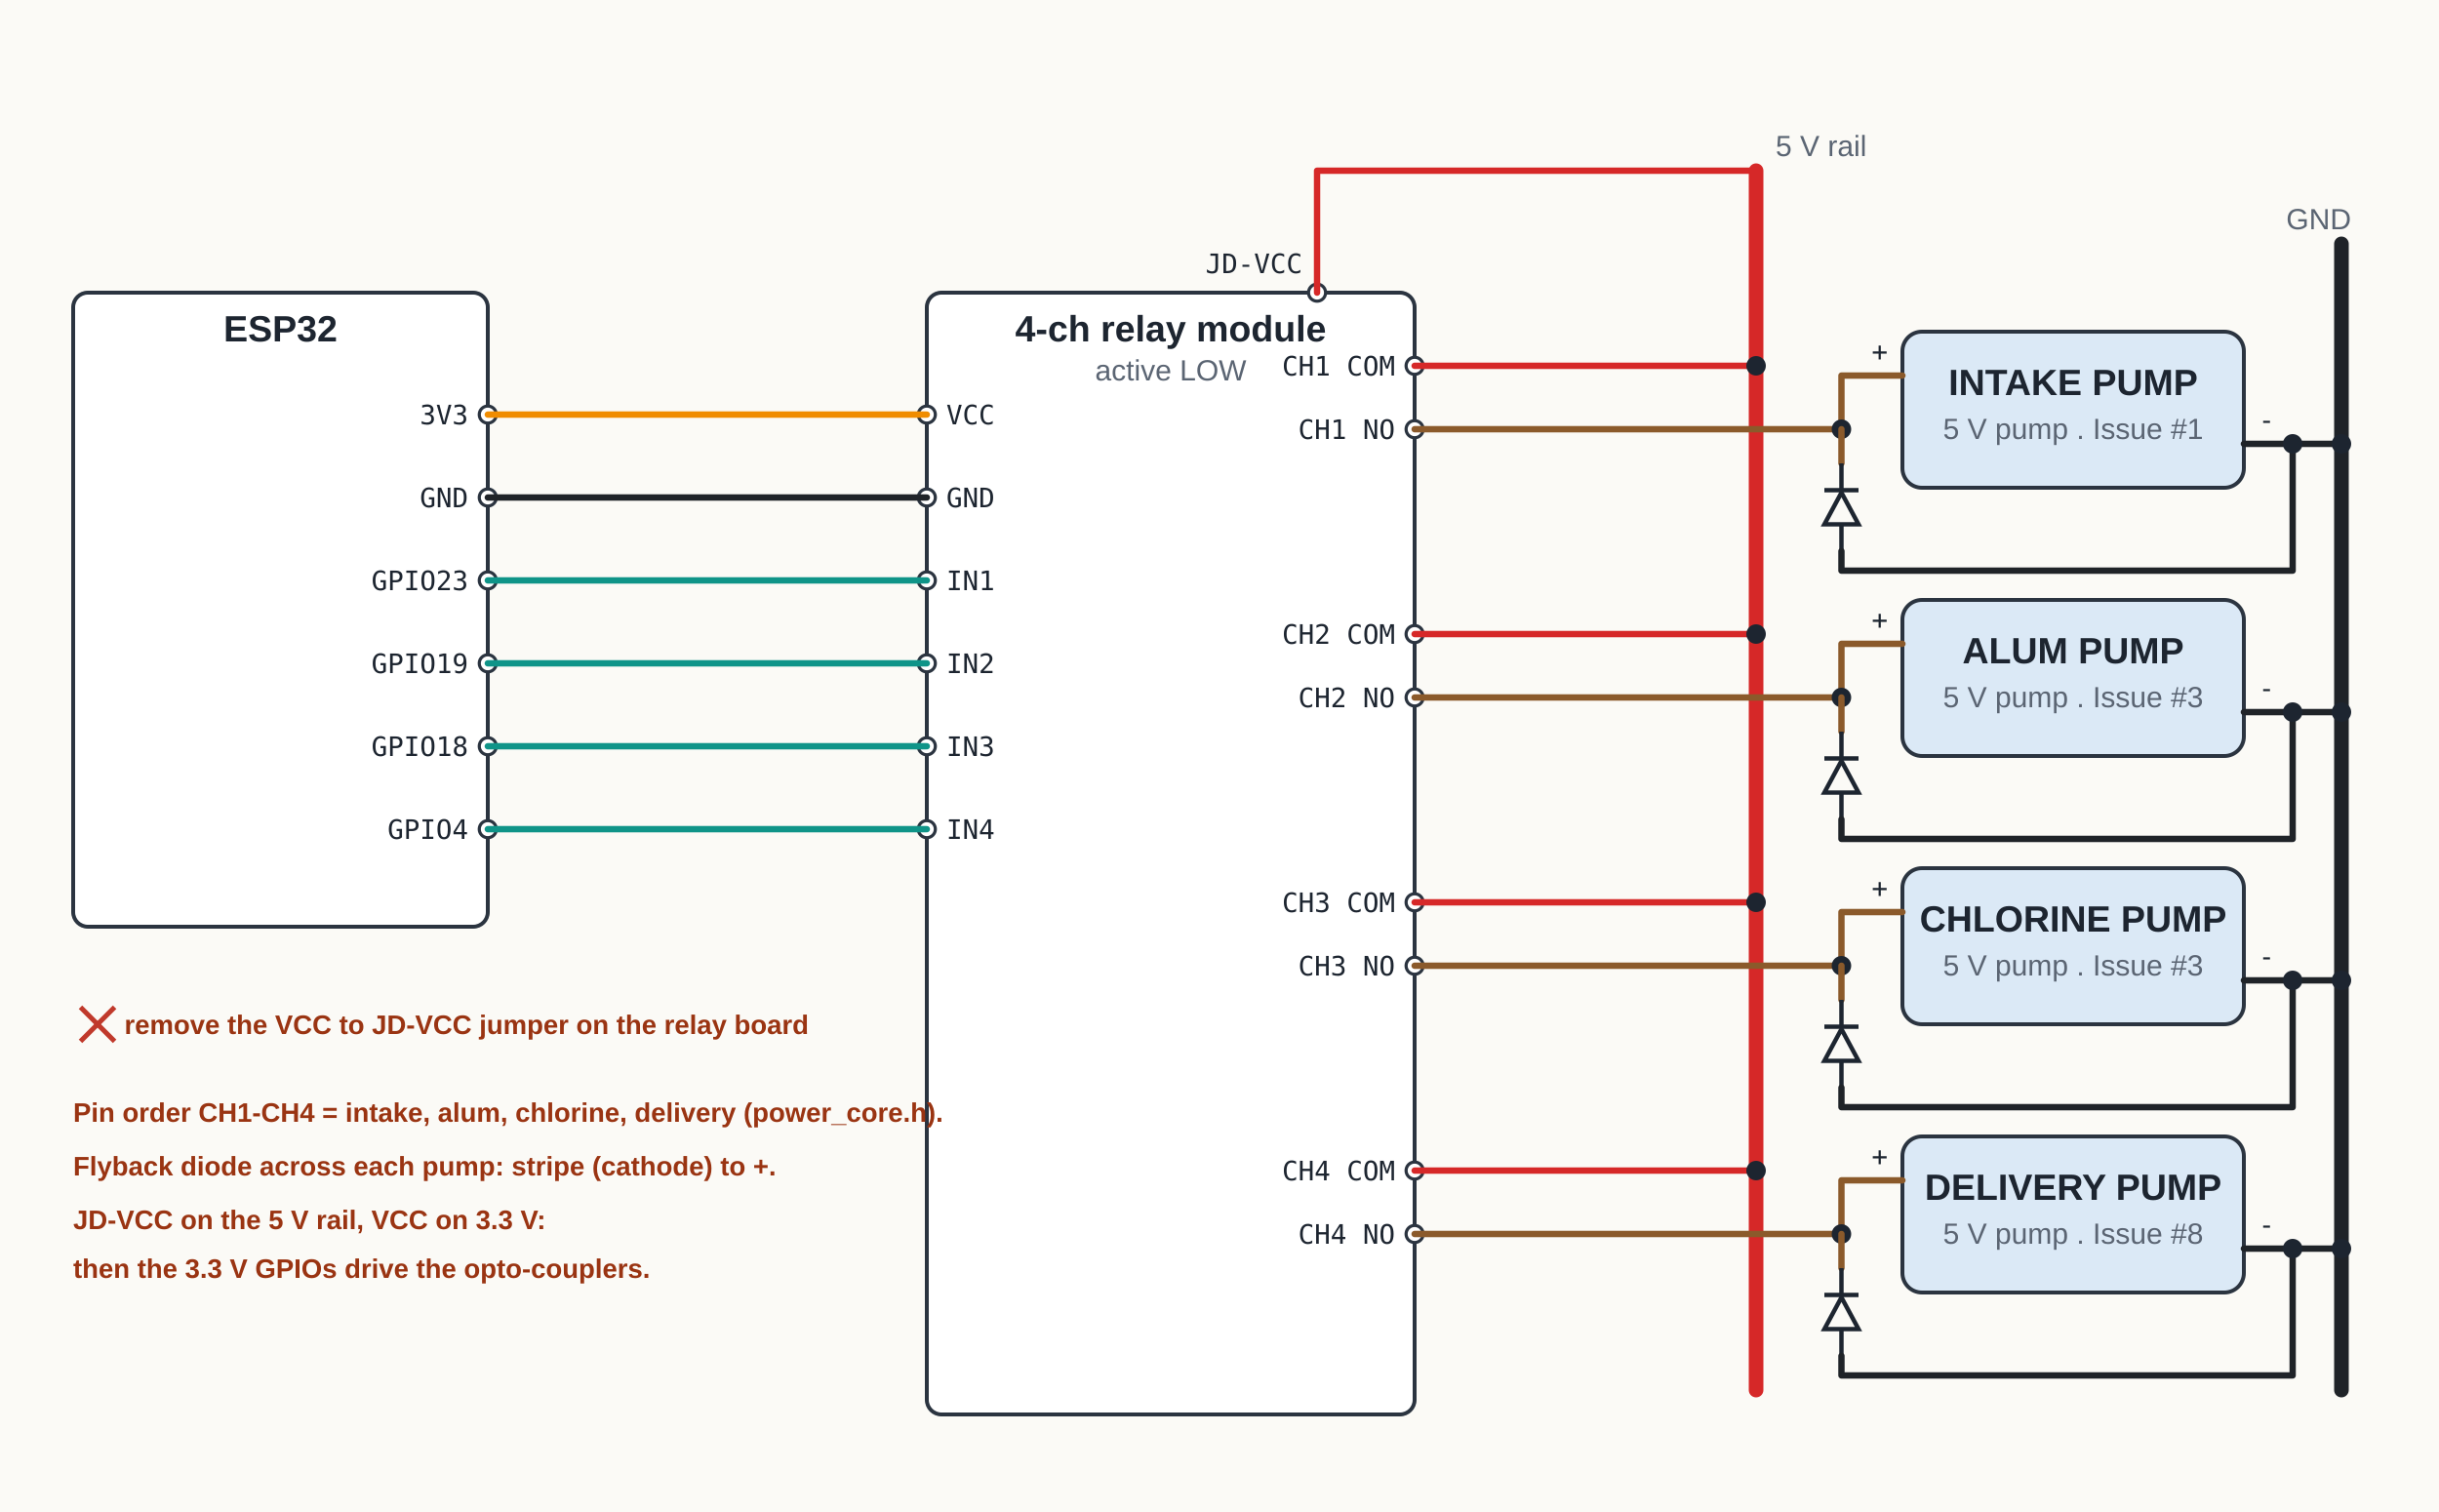
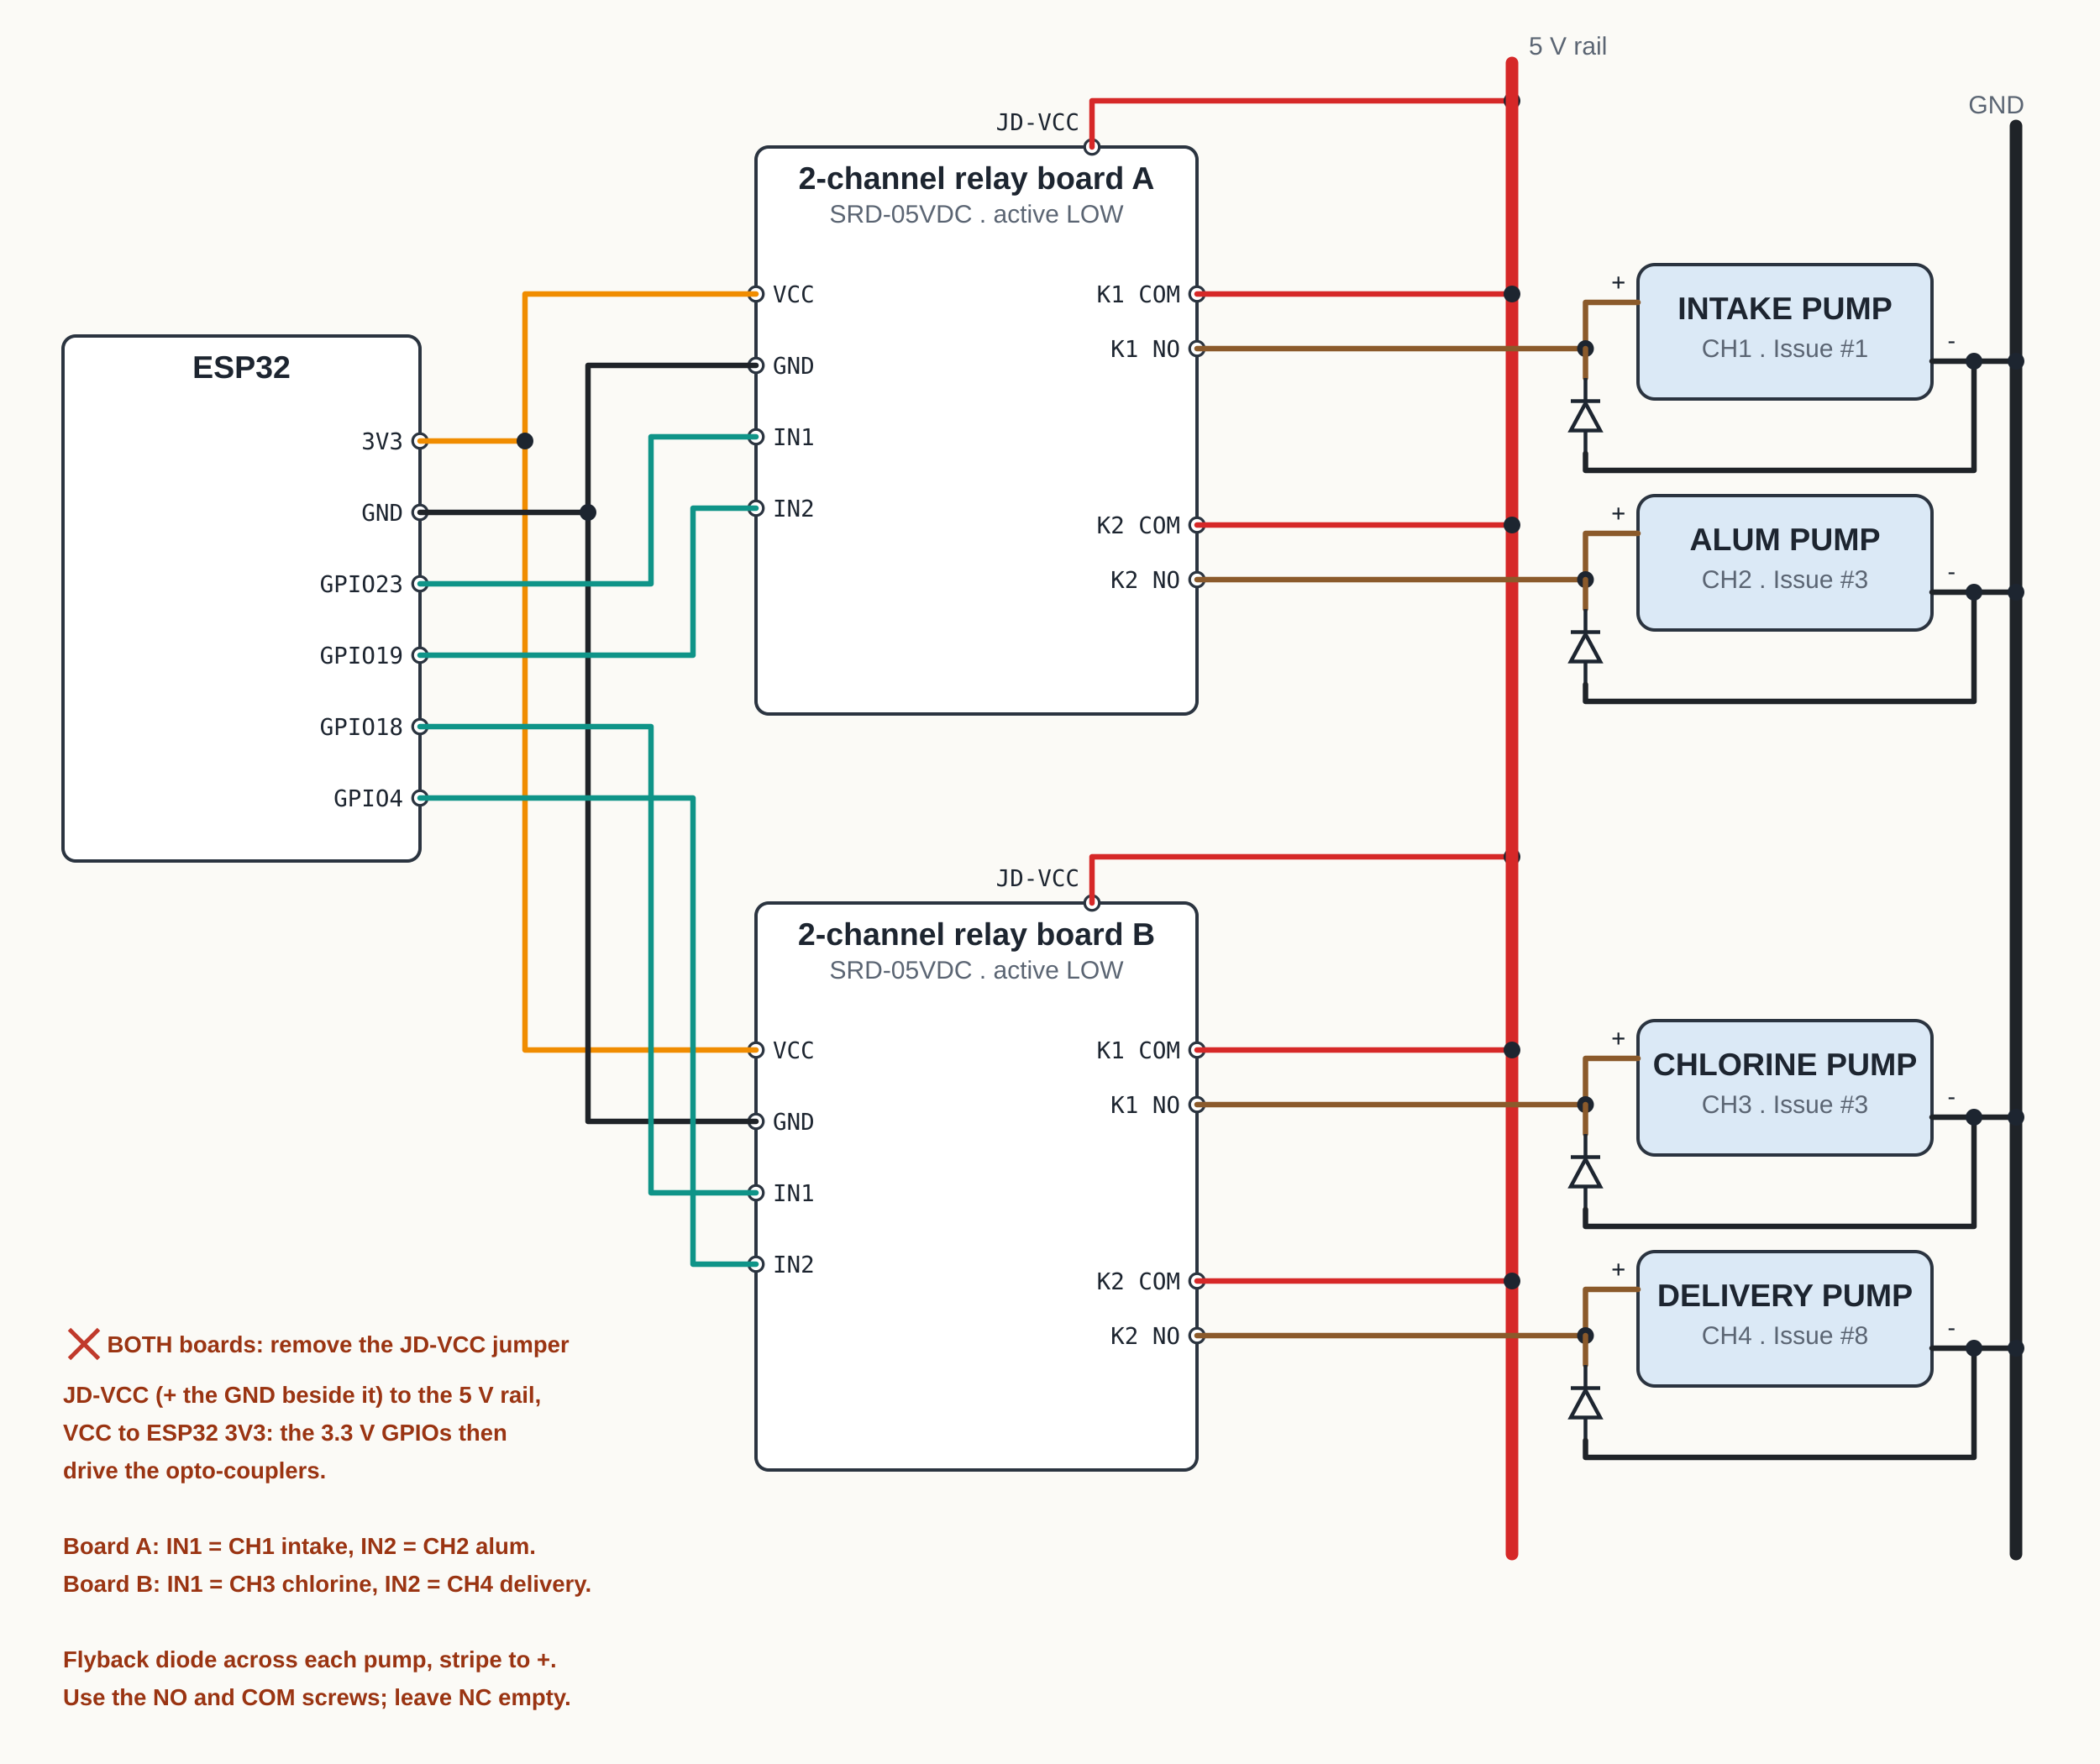
- <svg xmlns="http://www.w3.org/2000/svg" viewBox="0 0 1000 620" role="img" aria-label="Relays: ESP32 to 4-channel relay module to four pumps">
+ <svg xmlns="http://www.w3.org/2000/svg" viewBox="0 0 1000 840" role="img" aria-label="Relays: ESP32 to two 2-channel relay boards to four pumps">
  <style>
.paper{fill:#fbfaf6}.box{fill:#ffffff;stroke:#2b3440;stroke-width:1.6}.box2{fill:#eef3f7;stroke:#2b3440;stroke-width:1.6}
.t{font:600 15px 'Barlow Condensed','Arial Narrow',Arial,sans-serif;fill:#1d2530}.s{font:12px 'Source Sans 3',Arial,sans-serif;fill:#5b6573}
.p{font:500 11px 'JetBrains Mono',Consolas,monospace;fill:#1d2530}.n{font:600 11px 'Source Sans 3',Arial,sans-serif;fill:#9a3412}
.w{fill:none;stroke-width:2.6;stroke-linejoin:round;stroke-linecap:round}.bus{stroke-width:6}
.w5{stroke:#d62828}.wg{stroke:#1f2328}.w33{stroke:#f08c00}.wp{stroke:#7b3fbf}.wd{stroke:#1c64d1}.wr{stroke:#0f9488}
.ws{stroke:#d9a400}.wf{stroke:#2f9e44}.wm{stroke:#8b5a2b}.wa{stroke:#7a8494}
.dot{fill:#1d2530}.pin{fill:#ffffff;stroke:#2b3440;stroke-width:1.3}.sym{fill:none;stroke:#1d2530;stroke-width:1.8}
.mot{fill:#f6e7a8;stroke:#2b3440;stroke-width:1.6}.pump{fill:#dbe9f6;stroke:#2b3440;stroke-width:1.6}.x{stroke:#c0392b;stroke-width:2}
</style>
-   <rect width="1000" height="620" class="paper" />
-   <rect x="30" y="120" width="170" height="260" rx="6" class="box" />
-   <text x="115.0" y="140" class="t" text-anchor="middle">ESP32</text>
-   <circle cx="200" cy="170" r="3.5" class="pin" />
-   <text x="192" y="174" class="p" text-anchor="end">3V3</text>
-   <circle cx="200" cy="204" r="3.5" class="pin" />
-   <text x="192" y="208" class="p" text-anchor="end">GND</text>
-   <circle cx="200" cy="238" r="3.5" class="pin" />
-   <text x="192" y="242" class="p" text-anchor="end">GPIO23</text>
-   <circle cx="200" cy="272" r="3.5" class="pin" />
-   <text x="192" y="276" class="p" text-anchor="end">GPIO19</text>
-   <circle cx="200" cy="306" r="3.5" class="pin" />
-   <text x="192" y="310" class="p" text-anchor="end">GPIO18</text>
-   <circle cx="200" cy="340" r="3.5" class="pin" />
-   <text x="192" y="344" class="p" text-anchor="end">GPIO4</text>
-   <rect x="380" y="120" width="200" height="460" rx="6" class="box" />
-   <text x="480.0" y="140" class="t" text-anchor="middle">4-ch relay module</text>
-   <text x="480.0" y="156" class="s" text-anchor="middle">active LOW</text>
-   <circle cx="380" cy="170" r="3.5" class="pin" />
-   <text x="388" y="174" class="p" text-anchor="start">VCC</text>
-   <circle cx="380" cy="204" r="3.5" class="pin" />
-   <text x="388" y="208" class="p" text-anchor="start">GND</text>
-   <circle cx="380" cy="238" r="3.5" class="pin" />
-   <text x="388" y="242" class="p" text-anchor="start">IN1</text>
-   <circle cx="380" cy="272" r="3.5" class="pin" />
-   <text x="388" y="276" class="p" text-anchor="start">IN2</text>
-   <circle cx="380" cy="306" r="3.5" class="pin" />
-   <text x="388" y="310" class="p" text-anchor="start">IN3</text>
-   <circle cx="380" cy="340" r="3.5" class="pin" />
-   <text x="388" y="344" class="p" text-anchor="start">IN4</text>
-   <polyline points="200,170 380,170" class="w w33" />
-   <polyline points="200,204 380,204" class="w wg" />
-   <polyline points="200,238 380,238" class="w wr" />
-   <polyline points="200,272 380,272" class="w wr" />
-   <polyline points="200,306 380,306" class="w wr" />
-   <polyline points="200,340 380,340" class="w wr" />
-   <circle cx="540" cy="120" r="3.5" class="pin" />
-   <text x="534" y="112" class="p" text-anchor="end">JD-VCC</text>
-   <polyline points="540,120 540,70 720,70" class="w w5" />
-   <line x1="33" y1="413" x2="47" y2="427" class="x" />
-   <line x1="33" y1="427" x2="47" y2="413" class="x" />
-   <text x="51" y="424" class="n" text-anchor="start">remove the VCC to JD-VCC jumper on the relay board</text>
-   <polyline points="720,70 720,570" class="w w5 bus" />
-   <text x="728" y="64" class="s" text-anchor="start">5 V rail</text>
-   <polyline points="960,100 960,570" class="w wg bus" />
-   <text x="964" y="94" class="s" text-anchor="end">GND</text>
-   <circle cx="580" cy="150" r="3.5" class="pin" />
-   <circle cx="580" cy="176" r="3.5" class="pin" />
-   <text x="572" y="154" class="p" text-anchor="end">CH1 COM</text>
-   <text x="572" y="180" class="p" text-anchor="end">CH1 NO</text>
-   <polyline points="580,150 720,150" class="w w5" />
-   <circle cx="720" cy="150" r="4" class="dot" />
-   <rect x="780" y="136" width="140" height="64" rx="8" class="pump" />
-   <text x="850" y="162" class="t" text-anchor="middle">INTAKE PUMP</text>
-   <text x="850" y="180" class="s" text-anchor="middle">5 V pump . Issue #1</text>
-   <polyline points="580,176 755,176 755,154 780,154" class="w wm" />
-   <text x="774" y="148" class="p" text-anchor="end">+</text>
-   <polyline points="920,182 960,182" class="w wg" />
-   <circle cx="960" cy="182" r="4" class="dot" />
-   <text x="926" y="176" class="p" text-anchor="start">-</text>
-   <circle cx="755" cy="176" r="4" class="dot" />
-   <polyline points="755,176 755,190" class="w wm" />
-   <line x1="755" y1="190" x2="755" y2="201.0" class="sym" />
-   <line x1="755" y1="215.0" x2="755" y2="226" class="sym" />
-   <polygon points="748,215.0 762,215.0 755,202.0" class="sym" />
-   <line x1="748" y1="201.0" x2="762" y2="201.0" class="sym" />
-   <polyline points="755,226 755,234 940,234 940,182" class="w wg" />
-   <circle cx="940" cy="182" r="4" class="dot" />
-   <circle cx="580" cy="260" r="3.5" class="pin" />
-   <circle cx="580" cy="286" r="3.5" class="pin" />
-   <text x="572" y="264" class="p" text-anchor="end">CH2 COM</text>
-   <text x="572" y="290" class="p" text-anchor="end">CH2 NO</text>
-   <polyline points="580,260 720,260" class="w w5" />
-   <circle cx="720" cy="260" r="4" class="dot" />
-   <rect x="780" y="246" width="140" height="64" rx="8" class="pump" />
-   <text x="850" y="272" class="t" text-anchor="middle">ALUM PUMP</text>
-   <text x="850" y="290" class="s" text-anchor="middle">5 V pump . Issue #3</text>
-   <polyline points="580,286 755,286 755,264 780,264" class="w wm" />
-   <text x="774" y="258" class="p" text-anchor="end">+</text>
-   <polyline points="920,292 960,292" class="w wg" />
-   <circle cx="960" cy="292" r="4" class="dot" />
-   <text x="926" y="286" class="p" text-anchor="start">-</text>
-   <circle cx="755" cy="286" r="4" class="dot" />
-   <polyline points="755,286 755,300" class="w wm" />
-   <line x1="755" y1="300" x2="755" y2="311.0" class="sym" />
-   <line x1="755" y1="325.0" x2="755" y2="336" class="sym" />
-   <polygon points="748,325.0 762,325.0 755,312.0" class="sym" />
-   <line x1="748" y1="311.0" x2="762" y2="311.0" class="sym" />
-   <polyline points="755,336 755,344 940,344 940,292" class="w wg" />
-   <circle cx="940" cy="292" r="4" class="dot" />
-   <circle cx="580" cy="370" r="3.5" class="pin" />
-   <circle cx="580" cy="396" r="3.5" class="pin" />
-   <text x="572" y="374" class="p" text-anchor="end">CH3 COM</text>
-   <text x="572" y="400" class="p" text-anchor="end">CH3 NO</text>
-   <polyline points="580,370 720,370" class="w w5" />
-   <circle cx="720" cy="370" r="4" class="dot" />
-   <rect x="780" y="356" width="140" height="64" rx="8" class="pump" />
-   <text x="850" y="382" class="t" text-anchor="middle">CHLORINE PUMP</text>
-   <text x="850" y="400" class="s" text-anchor="middle">5 V pump . Issue #3</text>
-   <polyline points="580,396 755,396 755,374 780,374" class="w wm" />
-   <text x="774" y="368" class="p" text-anchor="end">+</text>
-   <polyline points="920,402 960,402" class="w wg" />
-   <circle cx="960" cy="402" r="4" class="dot" />
-   <text x="926" y="396" class="p" text-anchor="start">-</text>
-   <circle cx="755" cy="396" r="4" class="dot" />
-   <polyline points="755,396 755,410" class="w wm" />
-   <line x1="755" y1="410" x2="755" y2="421.0" class="sym" />
-   <line x1="755" y1="435.0" x2="755" y2="446" class="sym" />
-   <polygon points="748,435.0 762,435.0 755,422.0" class="sym" />
-   <line x1="748" y1="421.0" x2="762" y2="421.0" class="sym" />
-   <polyline points="755,446 755,454 940,454 940,402" class="w wg" />
-   <circle cx="940" cy="402" r="4" class="dot" />
-   <circle cx="580" cy="480" r="3.5" class="pin" />
-   <circle cx="580" cy="506" r="3.5" class="pin" />
-   <text x="572" y="484" class="p" text-anchor="end">CH4 COM</text>
-   <text x="572" y="510" class="p" text-anchor="end">CH4 NO</text>
-   <polyline points="580,480 720,480" class="w w5" />
-   <circle cx="720" cy="480" r="4" class="dot" />
-   <rect x="780" y="466" width="140" height="64" rx="8" class="pump" />
-   <text x="850" y="492" class="t" text-anchor="middle">DELIVERY PUMP</text>
-   <text x="850" y="510" class="s" text-anchor="middle">5 V pump . Issue #8</text>
-   <polyline points="580,506 755,506 755,484 780,484" class="w wm" />
-   <text x="774" y="478" class="p" text-anchor="end">+</text>
-   <polyline points="920,512 960,512" class="w wg" />
-   <circle cx="960" cy="512" r="4" class="dot" />
-   <text x="926" y="506" class="p" text-anchor="start">-</text>
-   <circle cx="755" cy="506" r="4" class="dot" />
-   <polyline points="755,506 755,520" class="w wm" />
-   <line x1="755" y1="520" x2="755" y2="531.0" class="sym" />
-   <line x1="755" y1="545.0" x2="755" y2="556" class="sym" />
-   <polygon points="748,545.0 762,545.0 755,532.0" class="sym" />
-   <line x1="748" y1="531.0" x2="762" y2="531.0" class="sym" />
-   <polyline points="755,556 755,564 940,564 940,512" class="w wg" />
-   <circle cx="940" cy="512" r="4" class="dot" />
-   <text x="30" y="460" class="n" text-anchor="start">Pin order CH1-CH4 = intake, alum, chlorine, delivery (power_core.h).</text>
-   <text x="30" y="482" class="n" text-anchor="start">Flyback diode across each pump: stripe (cathode) to +.</text>
-   <text x="30" y="504" class="n" text-anchor="start">JD-VCC on the 5 V rail, VCC on 3.3 V:</text>
-   <text x="30" y="524" class="n" text-anchor="start">then the 3.3 V GPIOs drive the opto-couplers.</text>
+   <rect width="1000" height="840" class="paper" />
+   <rect x="30" y="160" width="170" height="250" rx="6" class="box" />
+   <text x="115.0" y="180" class="t" text-anchor="middle">ESP32</text>
+   <circle cx="200" cy="210" r="3.5" class="pin" />
+   <text x="192" y="214" class="p" text-anchor="end">3V3</text>
+   <circle cx="200" cy="244" r="3.5" class="pin" />
+   <text x="192" y="248" class="p" text-anchor="end">GND</text>
+   <circle cx="200" cy="278" r="3.5" class="pin" />
+   <text x="192" y="282" class="p" text-anchor="end">GPIO23</text>
+   <circle cx="200" cy="312" r="3.5" class="pin" />
+   <text x="192" y="316" class="p" text-anchor="end">GPIO19</text>
+   <circle cx="200" cy="346" r="3.5" class="pin" />
+   <text x="192" y="350" class="p" text-anchor="end">GPIO18</text>
+   <circle cx="200" cy="380" r="3.5" class="pin" />
+   <text x="192" y="384" class="p" text-anchor="end">GPIO4</text>
+   <rect x="360" y="70" width="210" height="270" rx="6" class="box" />
+   <text x="465.0" y="90" class="t" text-anchor="middle">2-channel relay board A</text>
+   <text x="465.0" y="106" class="s" text-anchor="middle">SRD-05VDC . active LOW</text>
+   <circle cx="360" cy="140" r="3.5" class="pin" />
+   <text x="368" y="144" class="p" text-anchor="start">VCC</text>
+   <circle cx="360" cy="174" r="3.5" class="pin" />
+   <text x="368" y="178" class="p" text-anchor="start">GND</text>
+   <circle cx="360" cy="208" r="3.5" class="pin" />
+   <text x="368" y="212" class="p" text-anchor="start">IN1</text>
+   <circle cx="360" cy="242" r="3.5" class="pin" />
+   <text x="368" y="246" class="p" text-anchor="start">IN2</text>
+   <circle cx="520" cy="70" r="3.5" class="pin" />
+   <text x="514" y="62" class="p" text-anchor="end">JD-VCC</text>
+   <polyline points="520,70 520,48 720,48" class="w w5" />
+   <circle cx="720" cy="48" r="4" class="dot" />
+   <rect x="360" y="430" width="210" height="270" rx="6" class="box" />
+   <text x="465.0" y="450" class="t" text-anchor="middle">2-channel relay board B</text>
+   <text x="465.0" y="466" class="s" text-anchor="middle">SRD-05VDC . active LOW</text>
+   <circle cx="360" cy="500" r="3.5" class="pin" />
+   <text x="368" y="504" class="p" text-anchor="start">VCC</text>
+   <circle cx="360" cy="534" r="3.5" class="pin" />
+   <text x="368" y="538" class="p" text-anchor="start">GND</text>
+   <circle cx="360" cy="568" r="3.5" class="pin" />
+   <text x="368" y="572" class="p" text-anchor="start">IN1</text>
+   <circle cx="360" cy="602" r="3.5" class="pin" />
+   <text x="368" y="606" class="p" text-anchor="start">IN2</text>
+   <circle cx="520" cy="430" r="3.5" class="pin" />
+   <text x="514" y="422" class="p" text-anchor="end">JD-VCC</text>
+   <polyline points="520,430 520,408 720,408" class="w w5" />
+   <circle cx="720" cy="408" r="4" class="dot" />
+   <polyline points="200,210 250,210 250,140 360,140" class="w w33" />
+   <polyline points="250,210 250,500 360,500" class="w w33" />
+   <circle cx="250" cy="210" r="4" class="dot" />
+   <polyline points="200,244 280,244 280,174 360,174" class="w wg" />
+   <polyline points="280,244 280,534 360,534" class="w wg" />
+   <circle cx="280" cy="244" r="4" class="dot" />
+   <polyline points="200,278 310,278 310,208 360,208" class="w wr" />
+   <polyline points="200,312 330,312 330,242 360,242" class="w wr" />
+   <polyline points="200,346 310,346 310,568 360,568" class="w wr" />
+   <polyline points="200,380 330,380 330,602 360,602" class="w wr" />
+   <polyline points="720,30 720,740" class="w w5 bus" />
+   <text x="728" y="26" class="s" text-anchor="start">5 V rail</text>
+   <polyline points="960,60 960,740" class="w wg bus" />
+   <text x="964" y="54" class="s" text-anchor="end">GND</text>
+   <circle cx="570" cy="140" r="3.5" class="pin" />
+   <circle cx="570" cy="166" r="3.5" class="pin" />
+   <text x="562" y="144" class="p" text-anchor="end">K1 COM</text>
+   <text x="562" y="170" class="p" text-anchor="end">K1 NO</text>
+   <polyline points="570,140 720,140" class="w w5" />
+   <circle cx="720" cy="140" r="4" class="dot" />
+   <rect x="780" y="126" width="140" height="64" rx="8" class="pump" />
+   <text x="850" y="152" class="t" text-anchor="middle">INTAKE PUMP</text>
+   <text x="850" y="170" class="s" text-anchor="middle">CH1 . Issue #1</text>
+   <polyline points="570,166 755,166 755,144 780,144" class="w wm" />
+   <text x="774" y="138" class="p" text-anchor="end">+</text>
+   <polyline points="920,172 960,172" class="w wg" />
+   <circle cx="960" cy="172" r="4" class="dot" />
+   <text x="926" y="166" class="p" text-anchor="start">-</text>
+   <circle cx="755" cy="166" r="4" class="dot" />
+   <polyline points="755,166 755,180" class="w wm" />
+   <line x1="755" y1="180" x2="755" y2="191.0" class="sym" />
+   <line x1="755" y1="205.0" x2="755" y2="216" class="sym" />
+   <polygon points="748,205.0 762,205.0 755,192.0" class="sym" />
+   <line x1="748" y1="191.0" x2="762" y2="191.0" class="sym" />
+   <polyline points="755,216 755,224 940,224 940,172" class="w wg" />
+   <circle cx="940" cy="172" r="4" class="dot" />
+   <circle cx="570" cy="250" r="3.5" class="pin" />
+   <circle cx="570" cy="276" r="3.5" class="pin" />
+   <text x="562" y="254" class="p" text-anchor="end">K2 COM</text>
+   <text x="562" y="280" class="p" text-anchor="end">K2 NO</text>
+   <polyline points="570,250 720,250" class="w w5" />
+   <circle cx="720" cy="250" r="4" class="dot" />
+   <rect x="780" y="236" width="140" height="64" rx="8" class="pump" />
+   <text x="850" y="262" class="t" text-anchor="middle">ALUM PUMP</text>
+   <text x="850" y="280" class="s" text-anchor="middle">CH2 . Issue #3</text>
+   <polyline points="570,276 755,276 755,254 780,254" class="w wm" />
+   <text x="774" y="248" class="p" text-anchor="end">+</text>
+   <polyline points="920,282 960,282" class="w wg" />
+   <circle cx="960" cy="282" r="4" class="dot" />
+   <text x="926" y="276" class="p" text-anchor="start">-</text>
+   <circle cx="755" cy="276" r="4" class="dot" />
+   <polyline points="755,276 755,290" class="w wm" />
+   <line x1="755" y1="290" x2="755" y2="301.0" class="sym" />
+   <line x1="755" y1="315.0" x2="755" y2="326" class="sym" />
+   <polygon points="748,315.0 762,315.0 755,302.0" class="sym" />
+   <line x1="748" y1="301.0" x2="762" y2="301.0" class="sym" />
+   <polyline points="755,326 755,334 940,334 940,282" class="w wg" />
+   <circle cx="940" cy="282" r="4" class="dot" />
+   <circle cx="570" cy="500" r="3.5" class="pin" />
+   <circle cx="570" cy="526" r="3.5" class="pin" />
+   <text x="562" y="504" class="p" text-anchor="end">K1 COM</text>
+   <text x="562" y="530" class="p" text-anchor="end">K1 NO</text>
+   <polyline points="570,500 720,500" class="w w5" />
+   <circle cx="720" cy="500" r="4" class="dot" />
+   <rect x="780" y="486" width="140" height="64" rx="8" class="pump" />
+   <text x="850" y="512" class="t" text-anchor="middle">CHLORINE PUMP</text>
+   <text x="850" y="530" class="s" text-anchor="middle">CH3 . Issue #3</text>
+   <polyline points="570,526 755,526 755,504 780,504" class="w wm" />
+   <text x="774" y="498" class="p" text-anchor="end">+</text>
+   <polyline points="920,532 960,532" class="w wg" />
+   <circle cx="960" cy="532" r="4" class="dot" />
+   <text x="926" y="526" class="p" text-anchor="start">-</text>
+   <circle cx="755" cy="526" r="4" class="dot" />
+   <polyline points="755,526 755,540" class="w wm" />
+   <line x1="755" y1="540" x2="755" y2="551.0" class="sym" />
+   <line x1="755" y1="565.0" x2="755" y2="576" class="sym" />
+   <polygon points="748,565.0 762,565.0 755,552.0" class="sym" />
+   <line x1="748" y1="551.0" x2="762" y2="551.0" class="sym" />
+   <polyline points="755,576 755,584 940,584 940,532" class="w wg" />
+   <circle cx="940" cy="532" r="4" class="dot" />
+   <circle cx="570" cy="610" r="3.5" class="pin" />
+   <circle cx="570" cy="636" r="3.5" class="pin" />
+   <text x="562" y="614" class="p" text-anchor="end">K2 COM</text>
+   <text x="562" y="640" class="p" text-anchor="end">K2 NO</text>
+   <polyline points="570,610 720,610" class="w w5" />
+   <circle cx="720" cy="610" r="4" class="dot" />
+   <rect x="780" y="596" width="140" height="64" rx="8" class="pump" />
+   <text x="850" y="622" class="t" text-anchor="middle">DELIVERY PUMP</text>
+   <text x="850" y="640" class="s" text-anchor="middle">CH4 . Issue #8</text>
+   <polyline points="570,636 755,636 755,614 780,614" class="w wm" />
+   <text x="774" y="608" class="p" text-anchor="end">+</text>
+   <polyline points="920,642 960,642" class="w wg" />
+   <circle cx="960" cy="642" r="4" class="dot" />
+   <text x="926" y="636" class="p" text-anchor="start">-</text>
+   <circle cx="755" cy="636" r="4" class="dot" />
+   <polyline points="755,636 755,650" class="w wm" />
+   <line x1="755" y1="650" x2="755" y2="661.0" class="sym" />
+   <line x1="755" y1="675.0" x2="755" y2="686" class="sym" />
+   <polygon points="748,675.0 762,675.0 755,662.0" class="sym" />
+   <line x1="748" y1="661.0" x2="762" y2="661.0" class="sym" />
+   <polyline points="755,686 755,694 940,694 940,642" class="w wg" />
+   <circle cx="940" cy="642" r="4" class="dot" />
+   <line x1="33" y1="633" x2="47" y2="647" class="x" />
+   <line x1="33" y1="647" x2="47" y2="633" class="x" />
+   <text x="51" y="644" class="n" text-anchor="start">BOTH boards: remove the JD-VCC jumper</text>
+   <text x="30" y="668" class="n" text-anchor="start">JD-VCC (+ the GND beside it) to the 5 V rail,</text>
+   <text x="30" y="686" class="n" text-anchor="start">VCC to ESP32 3V3: the 3.3 V GPIOs then</text>
+   <text x="30" y="704" class="n" text-anchor="start">drive the opto-couplers.</text>
+   <text x="30" y="740" class="n" text-anchor="start">Board A: IN1 = CH1 intake, IN2 = CH2 alum.</text>
+   <text x="30" y="758" class="n" text-anchor="start">Board B: IN1 = CH3 chlorine, IN2 = CH4 delivery.</text>
+   <text x="30" y="794" class="n" text-anchor="start">Flyback diode across each pump, stripe to +.</text>
+   <text x="30" y="812" class="n" text-anchor="start">Use the NO and COM screws; leave NC empty.</text>
</svg>
